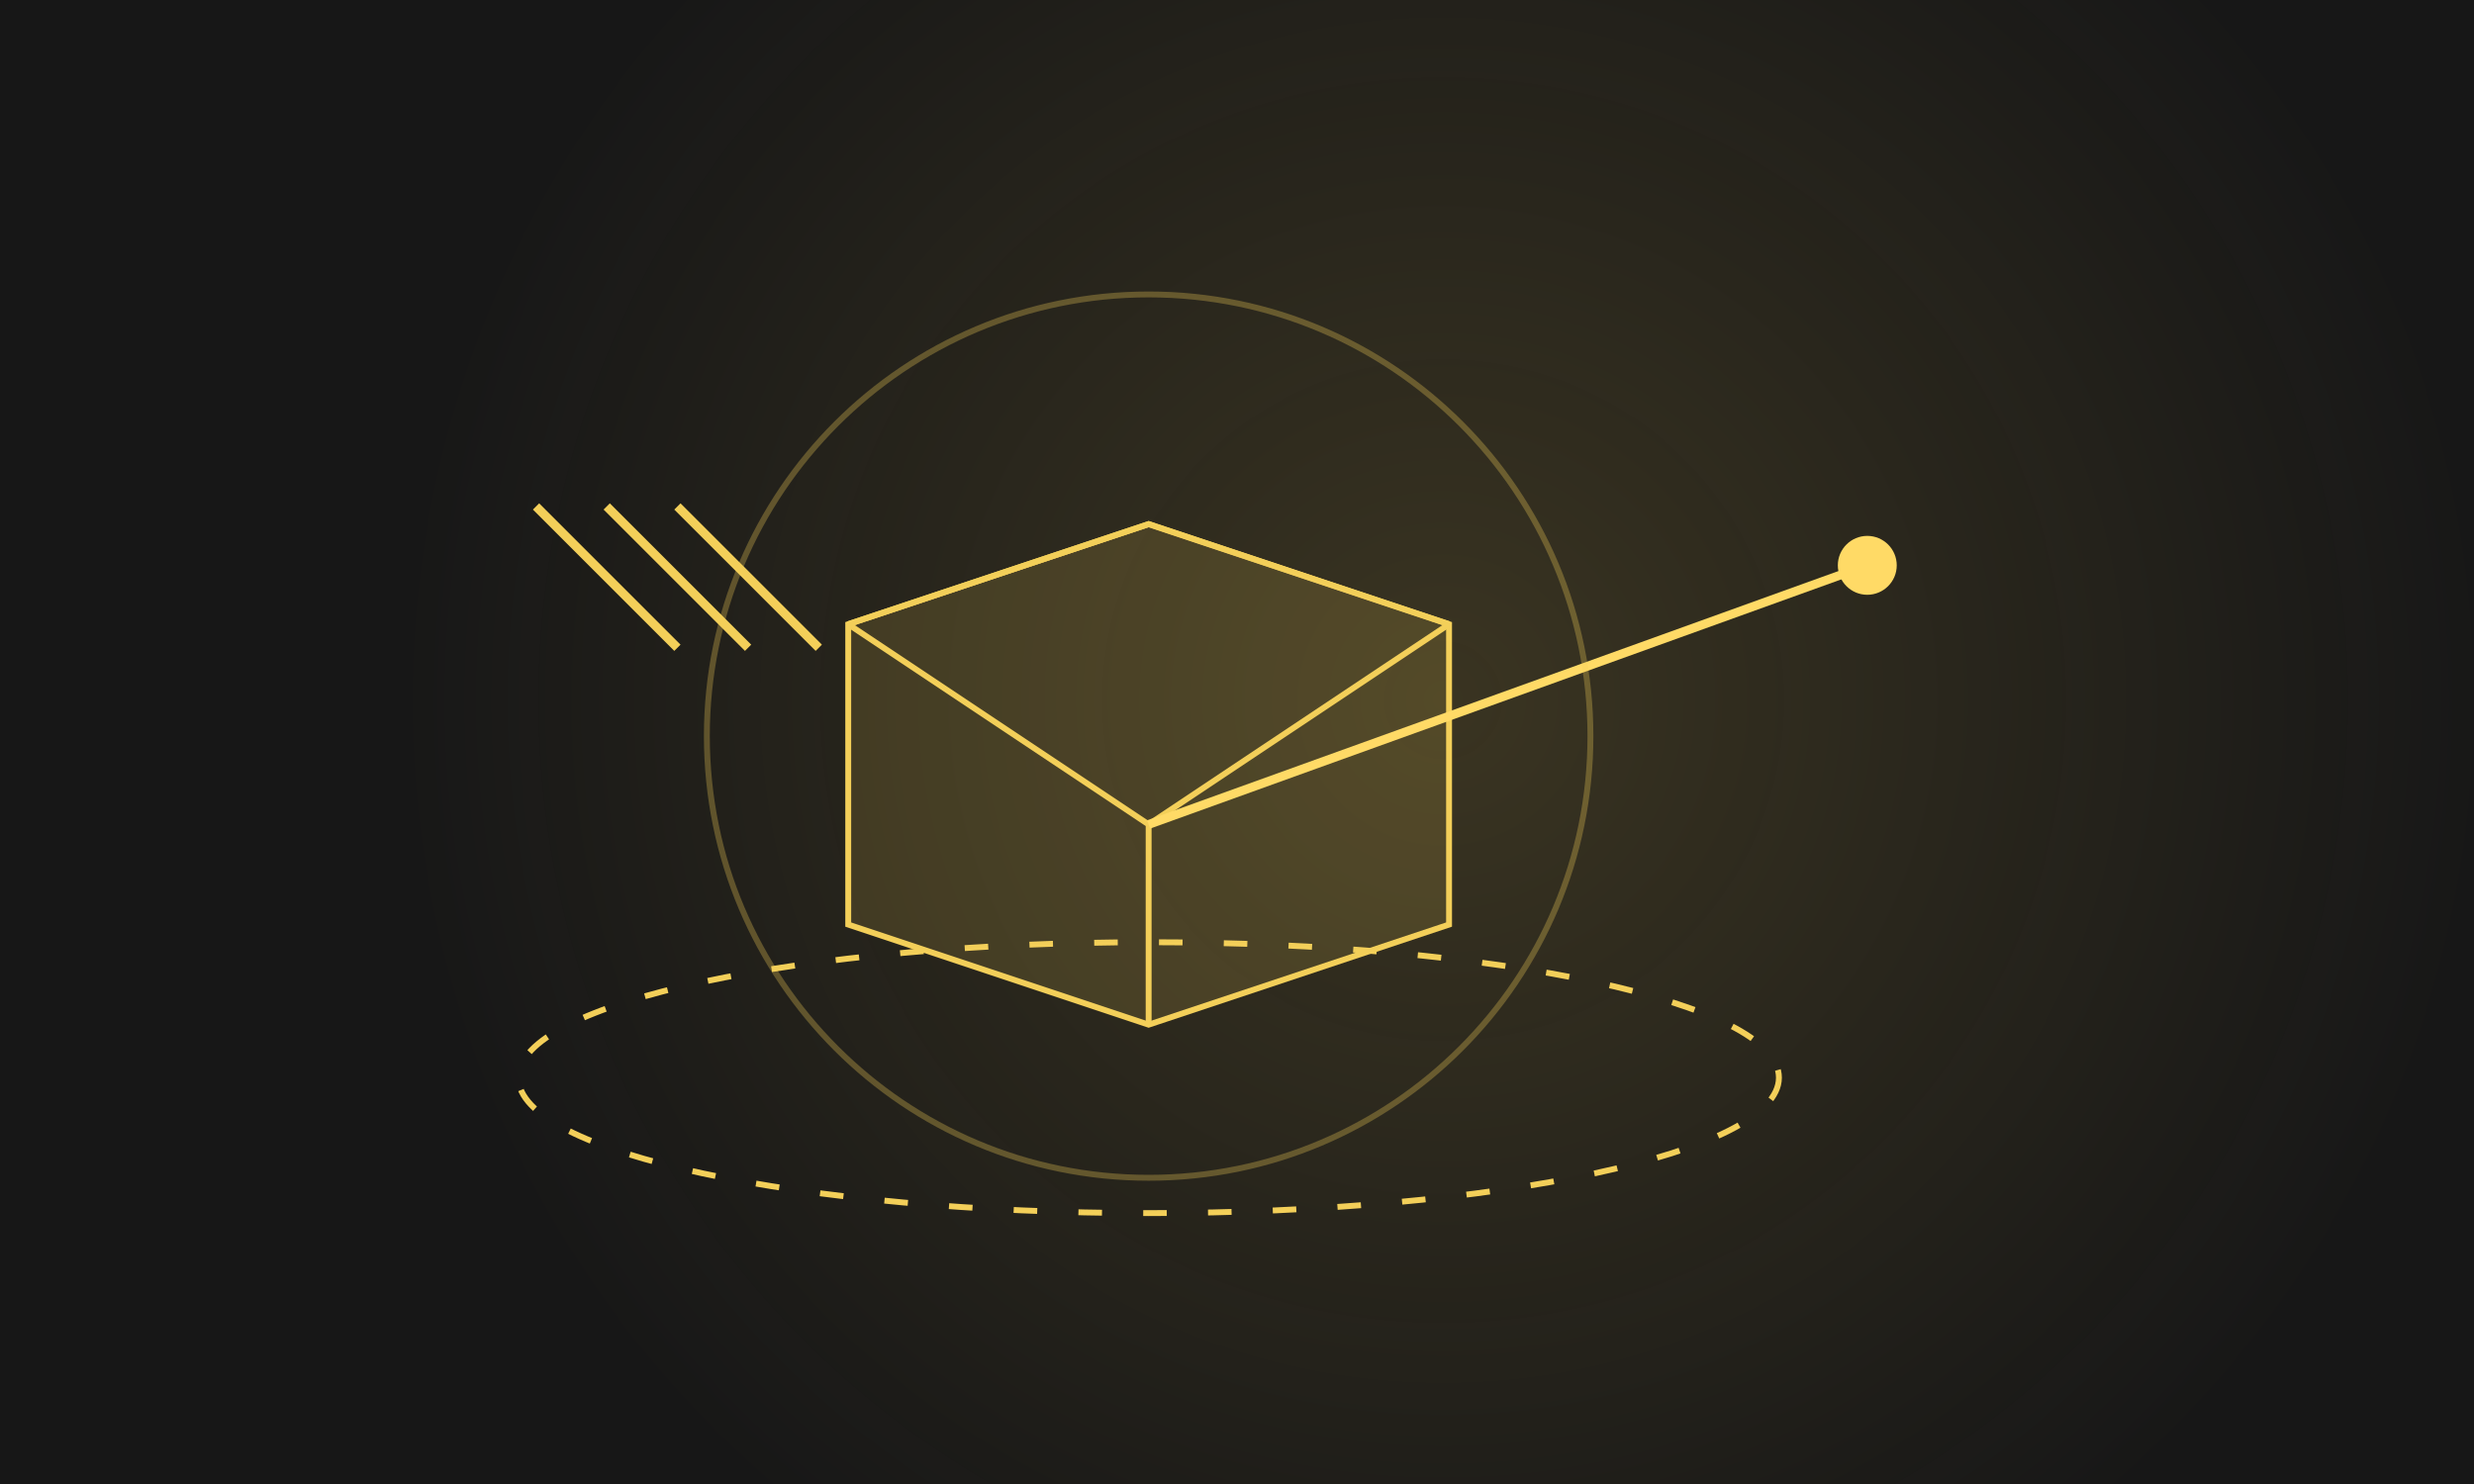
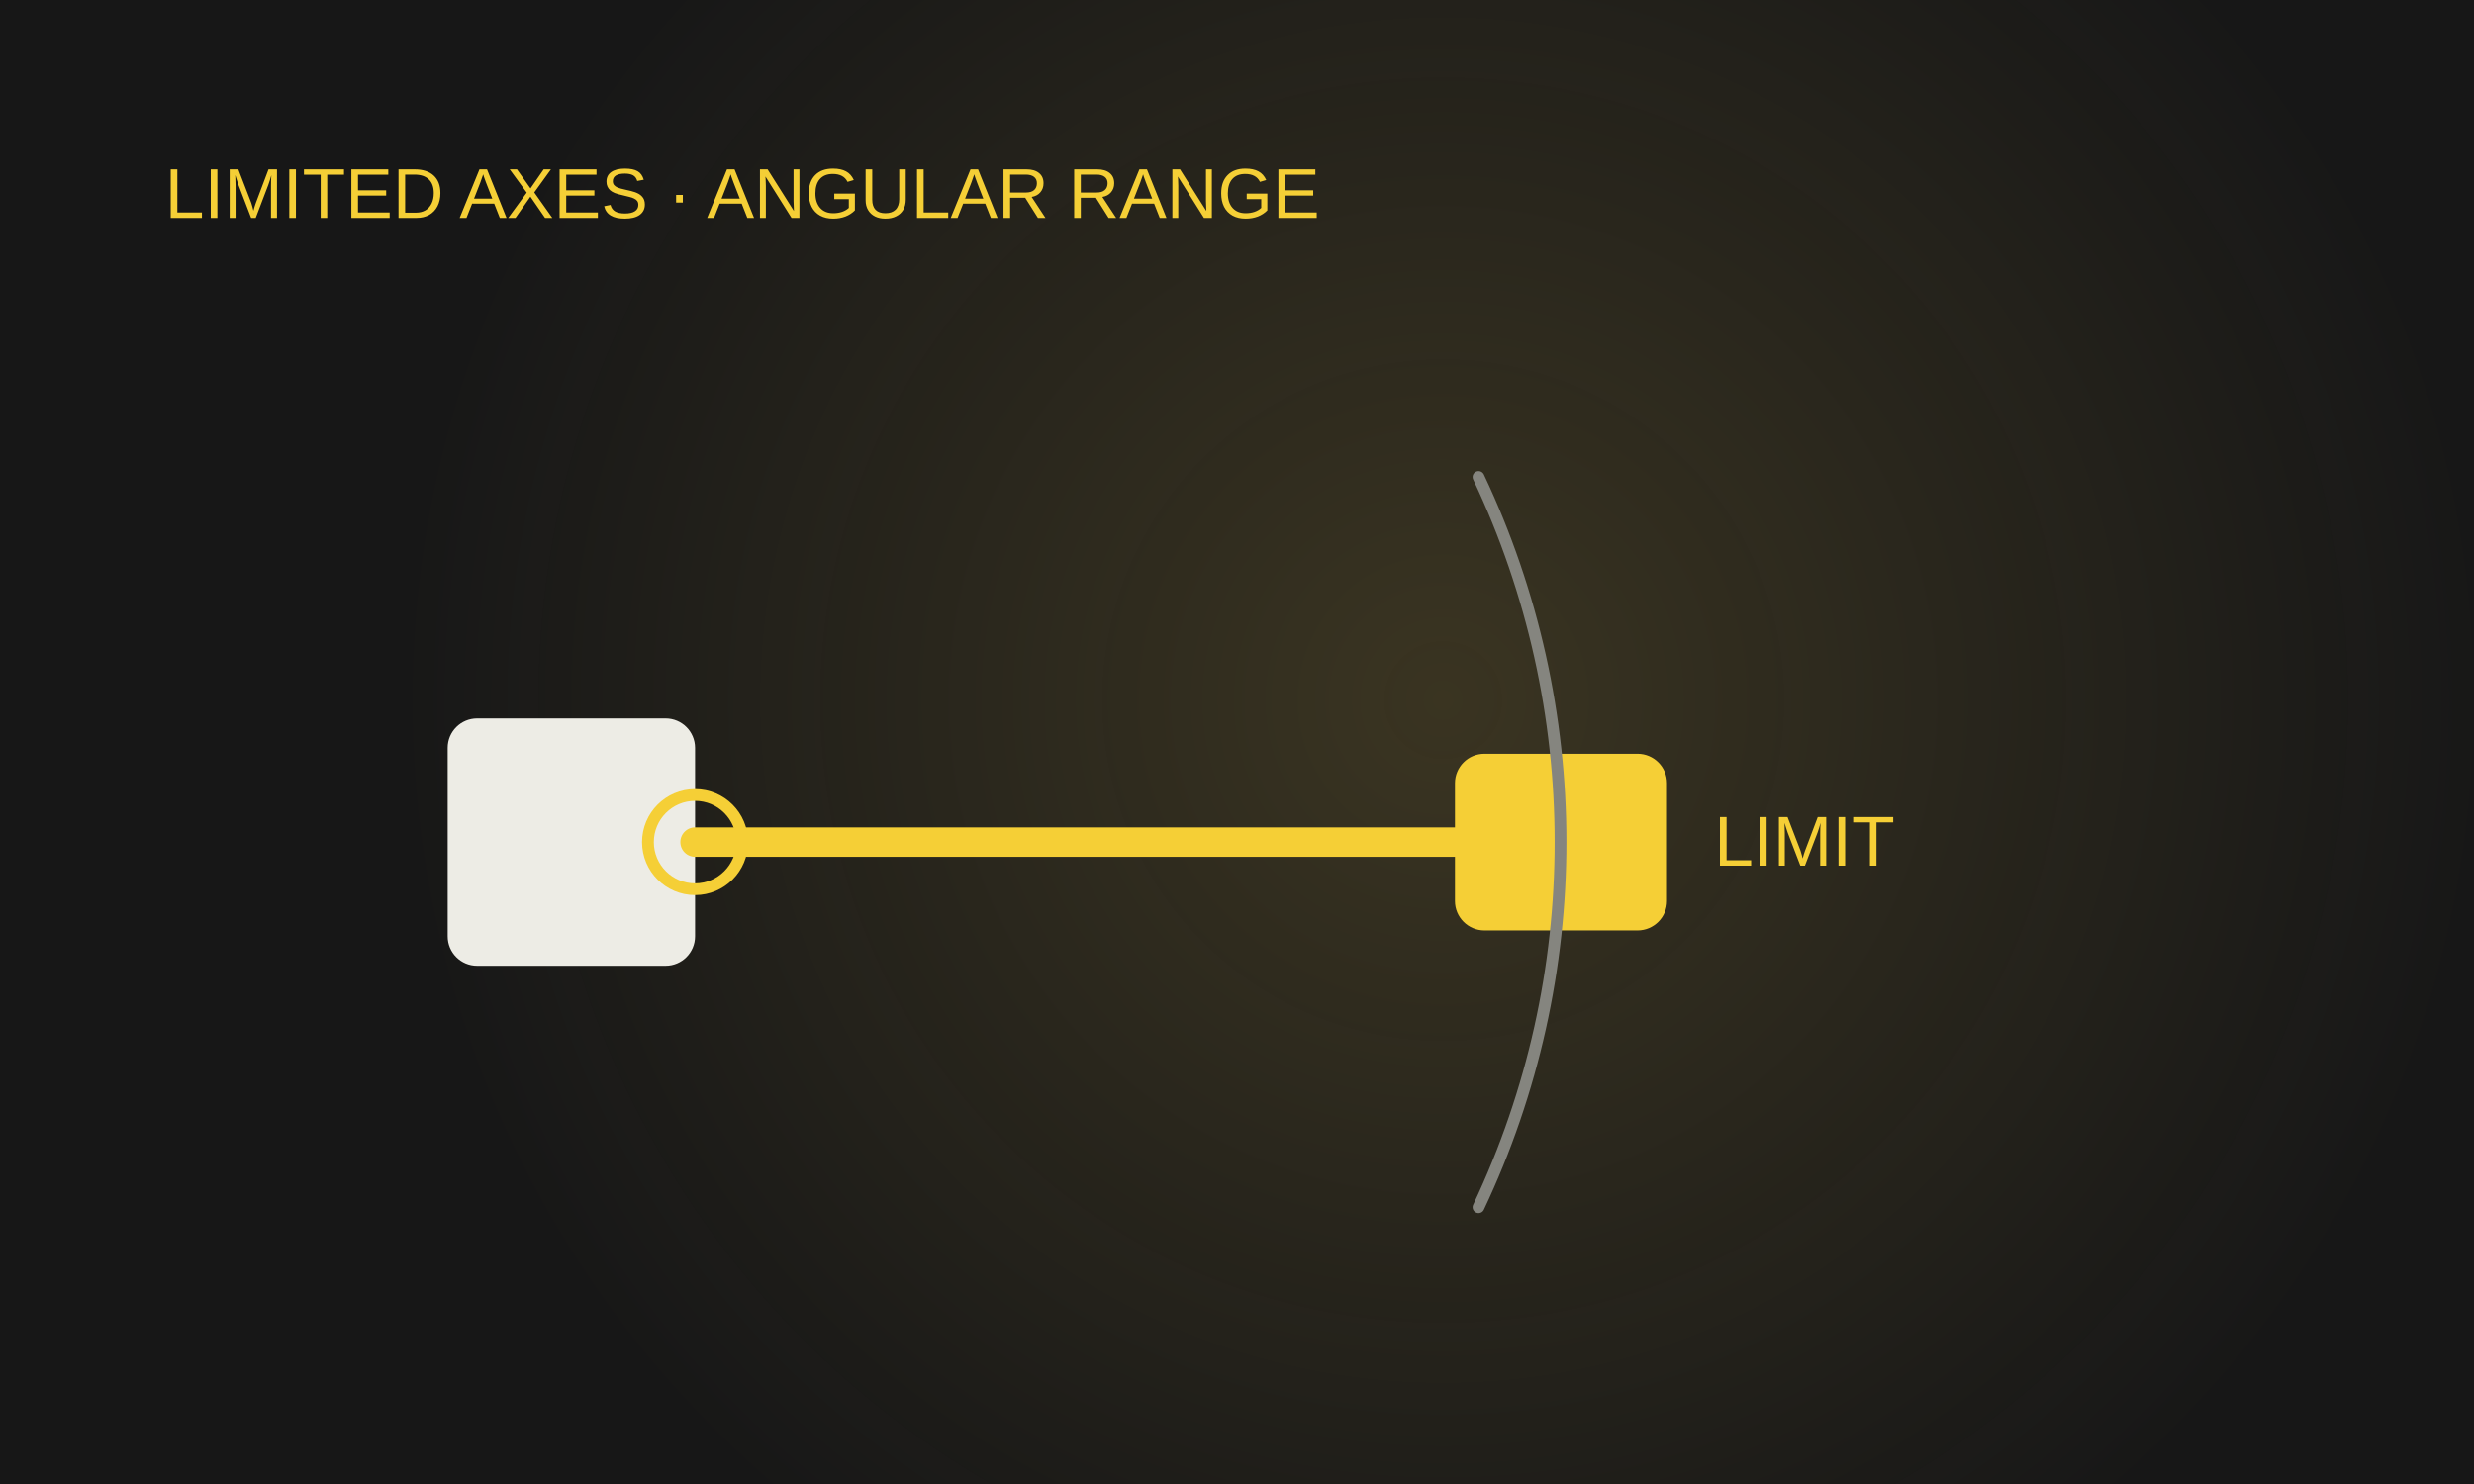
<svg xmlns="http://www.w3.org/2000/svg" class="article-cover" viewBox="0 0 420 252" role="img" aria-label="Configurable Joint 개념 도식">
  <defs>
    <radialGradient id="cover-joint-constraint-glow">
      <stop stop-color="hsl(46 86% 65%)" stop-opacity=".16" />
      <stop offset="1" stop-color="hsl(46 86% 65%)" stop-opacity="0" />
    </radialGradient>
    <radialGradient id="cover-joint-constraint-orb" cx="30%" cy="24%">
      <stop stop-color="#fff7d6" />
      <stop offset=".42" stop-color="hsl(46 86% 65%)" />
      <stop offset="1" stop-color="#46390d" />
    </radialGradient>
  </defs>
  <rect width="420" height="252" fill="#171717" />
  <circle cx="245" cy="119" r="175" fill="url(#cover-joint-constraint-glow)" />
-   <g transform="translate(195 123)">
-     <path d="M0 -34L51 -17V34L0 51L-51 34V-17Z" fill="hsl(46 86% 65%)" fill-opacity=".14" stroke="hsl(46 86% 65%)" />
-     <path d="M0 17V51M0 17L51 -17M0 17L-51 -17M-51 -17L0 -34L51 -17" stroke="hsl(46 86% 65%)" fill="none" />
+   <g class="technical-scene" data-scene="joint-constraint">
+     <text x="28" y="37" fill="#f5cf36" font-family="Arial,sans-serif" font-size="12">LIMITED AXES · ANGULAR RANGE</text>
+     <rect x="76" y="122" width="42" height="42" rx="5" fill="#edece5" />
+     <circle cx="118" cy="143" r="8" fill="none" stroke="#f5cf36" stroke-width="2" />
+     <path d="M118 143L264 143" fill="none" stroke="#85857f" stroke-width="2" stroke-linecap="round" stroke-linejoin="round" />
+     <g>
+       <path d="M118 143L265 143" fill="none" stroke="#f5cf36" stroke-width="5" stroke-linecap="round" stroke-linejoin="round" />
+       <rect x="247" y="128" width="36" height="30" rx="5" fill="#f5cf36" />
+       <animateTransform attributeName="transform" type="rotate" values="-24 118 143;24 118 143;-24 118 143" dur="4s" repeatCount="indefinite" />
+     </g>
+     <path d="M251 81A145 145 0 0 1 251 205" fill="none" stroke="#85857f" stroke-width="2" stroke-linecap="round" stroke-linejoin="round" />
+     <text x="291" y="147" fill="#f5cf36" font-family="Arial,sans-serif" font-size="12">LIMIT</text>
  </g>
-   <path d="M195 140L317 96" stroke="#ffda66" stroke-width="1.5" fill="none" />
-   <circle cx="317" cy="96" r="5" fill="#ffda66" />
-   <ellipse cx="195" cy="183" rx="107" ry="23" fill="none" stroke="hsl(46 86% 65%)" stroke-dasharray="4 7" />
-   <path d="M91 86L115 110" stroke="hsl(46 86% 65%)" stroke-width="1.5" fill="none" />
-   <path d="M103 86L127 110" stroke="hsl(46 86% 65%)" stroke-width="1.5" fill="none" />
-   <path d="M115 86L139 110" stroke="hsl(46 86% 65%)" stroke-width="1.5" fill="none" />
-   <circle cx="195" cy="125" r="75" fill="none" stroke="hsl(46 86% 65%)" stroke-opacity=".3" />
</svg>
